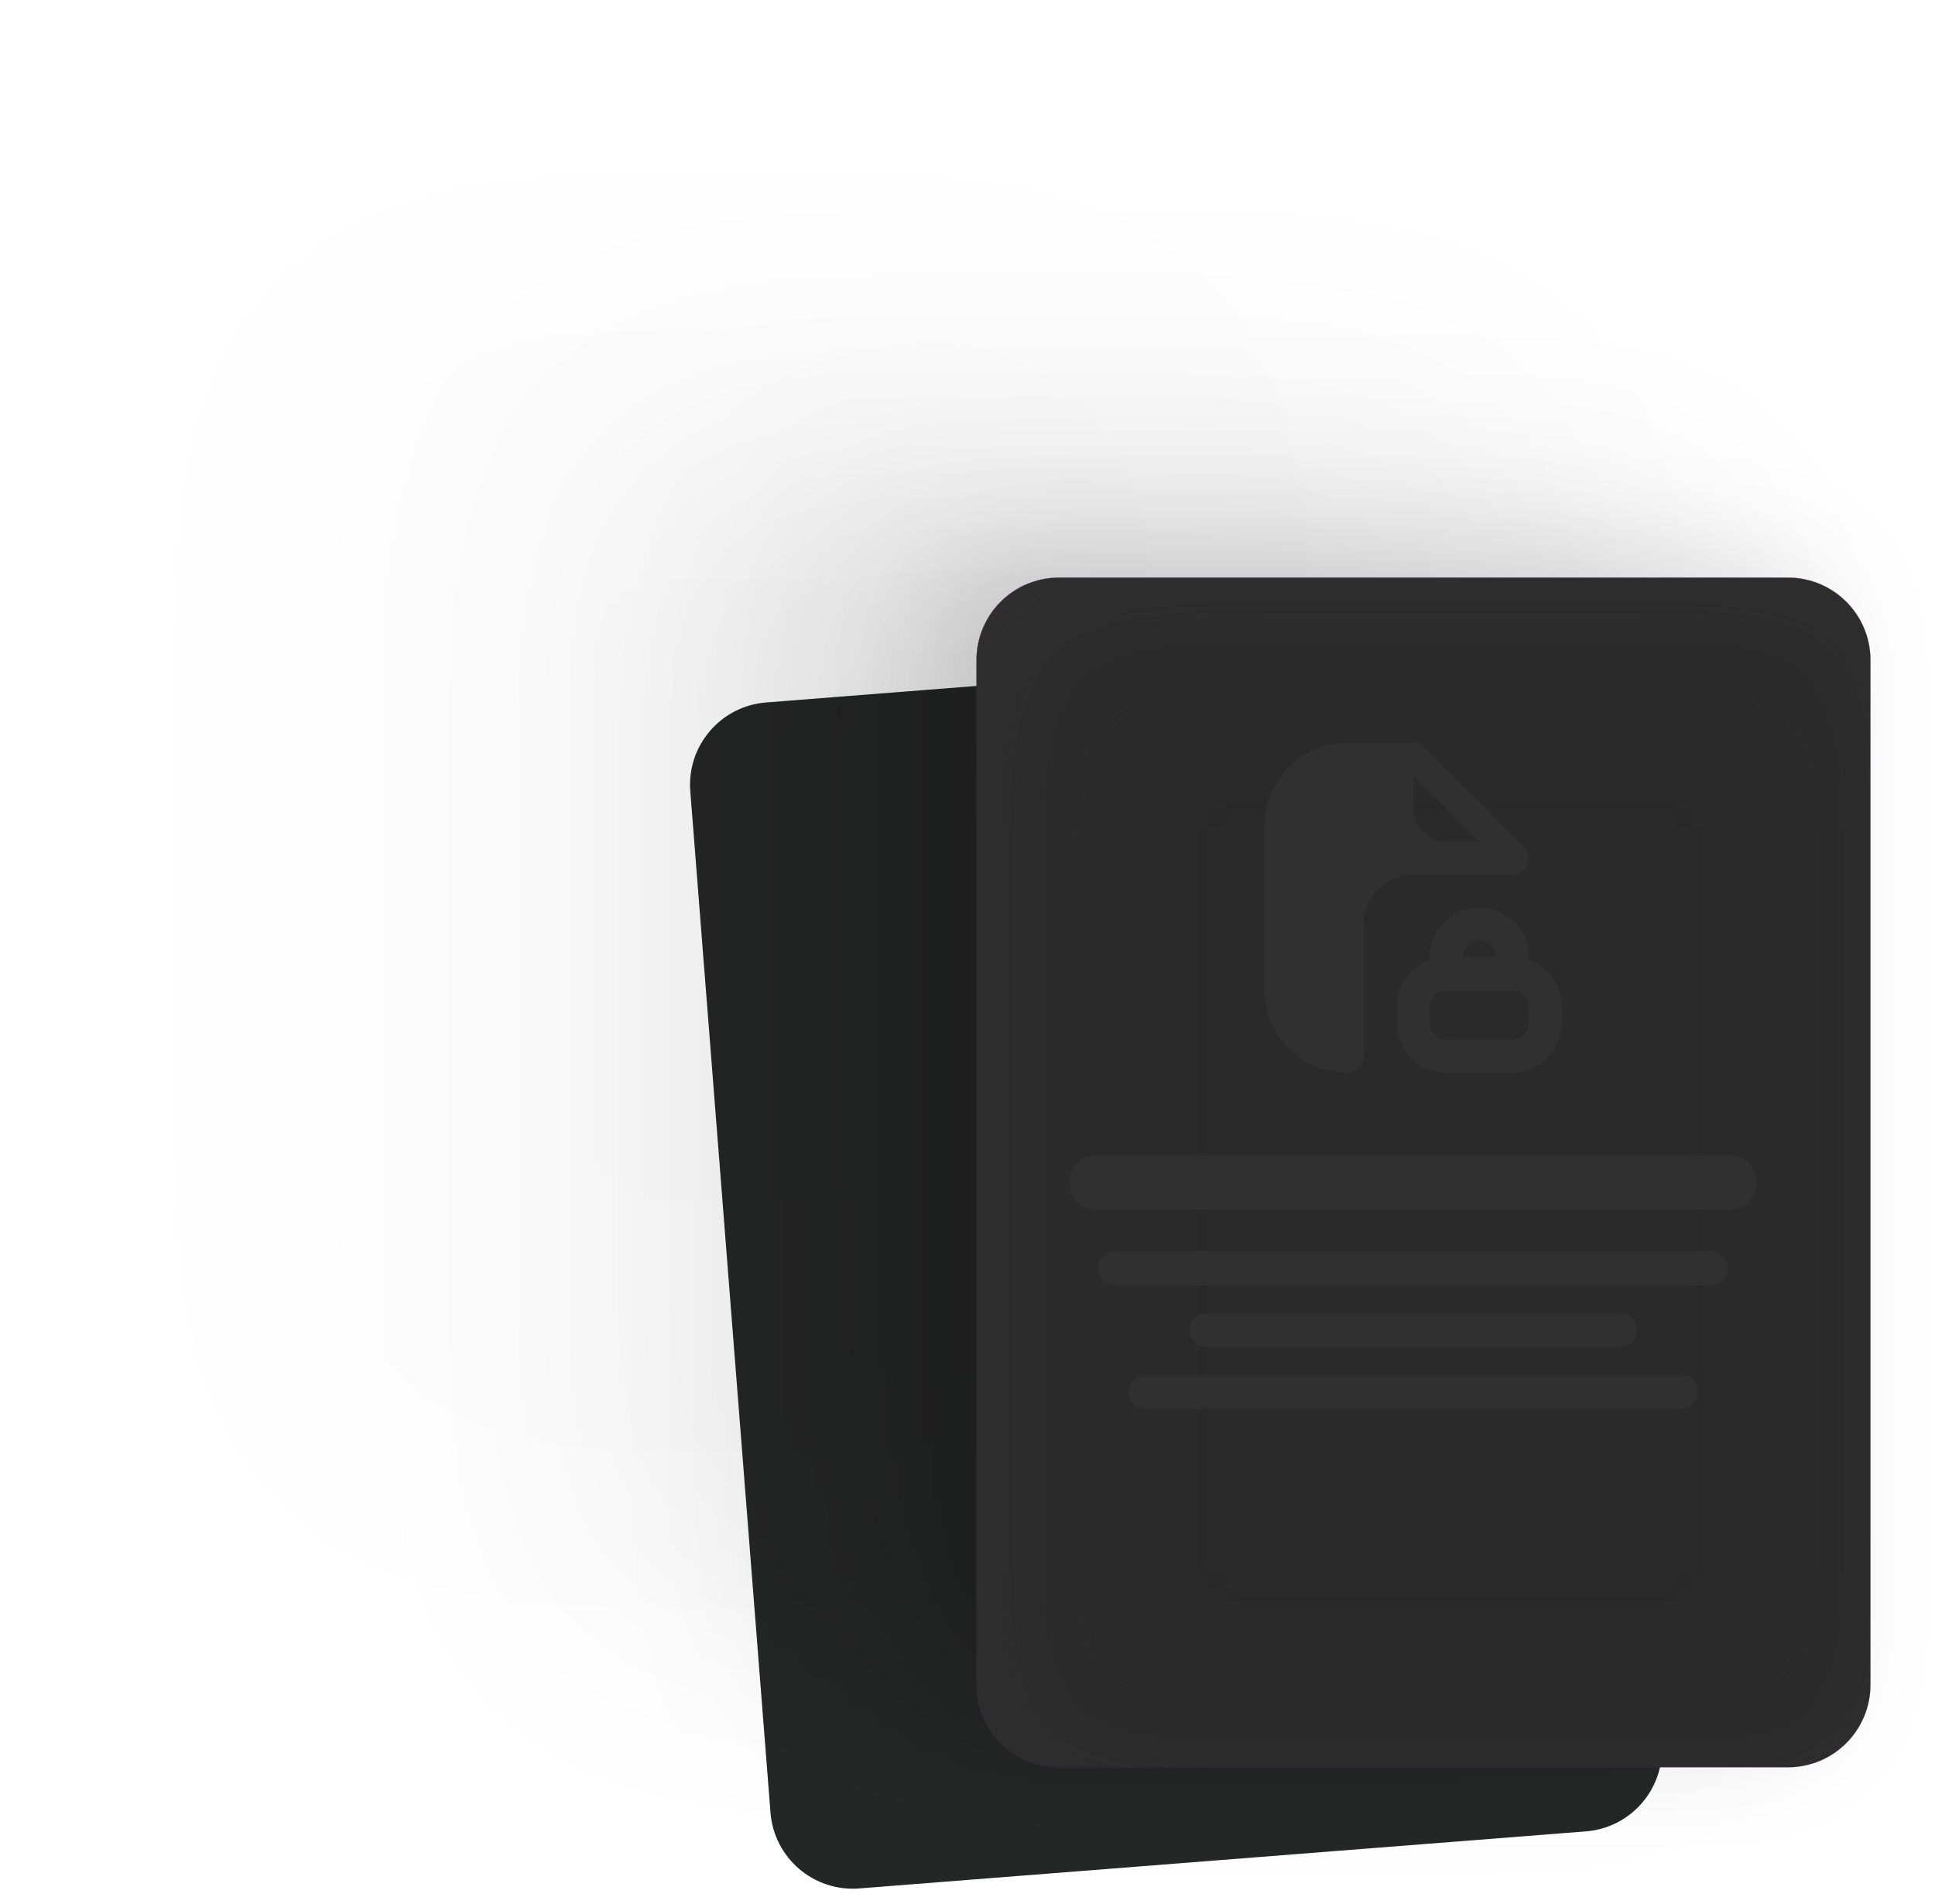
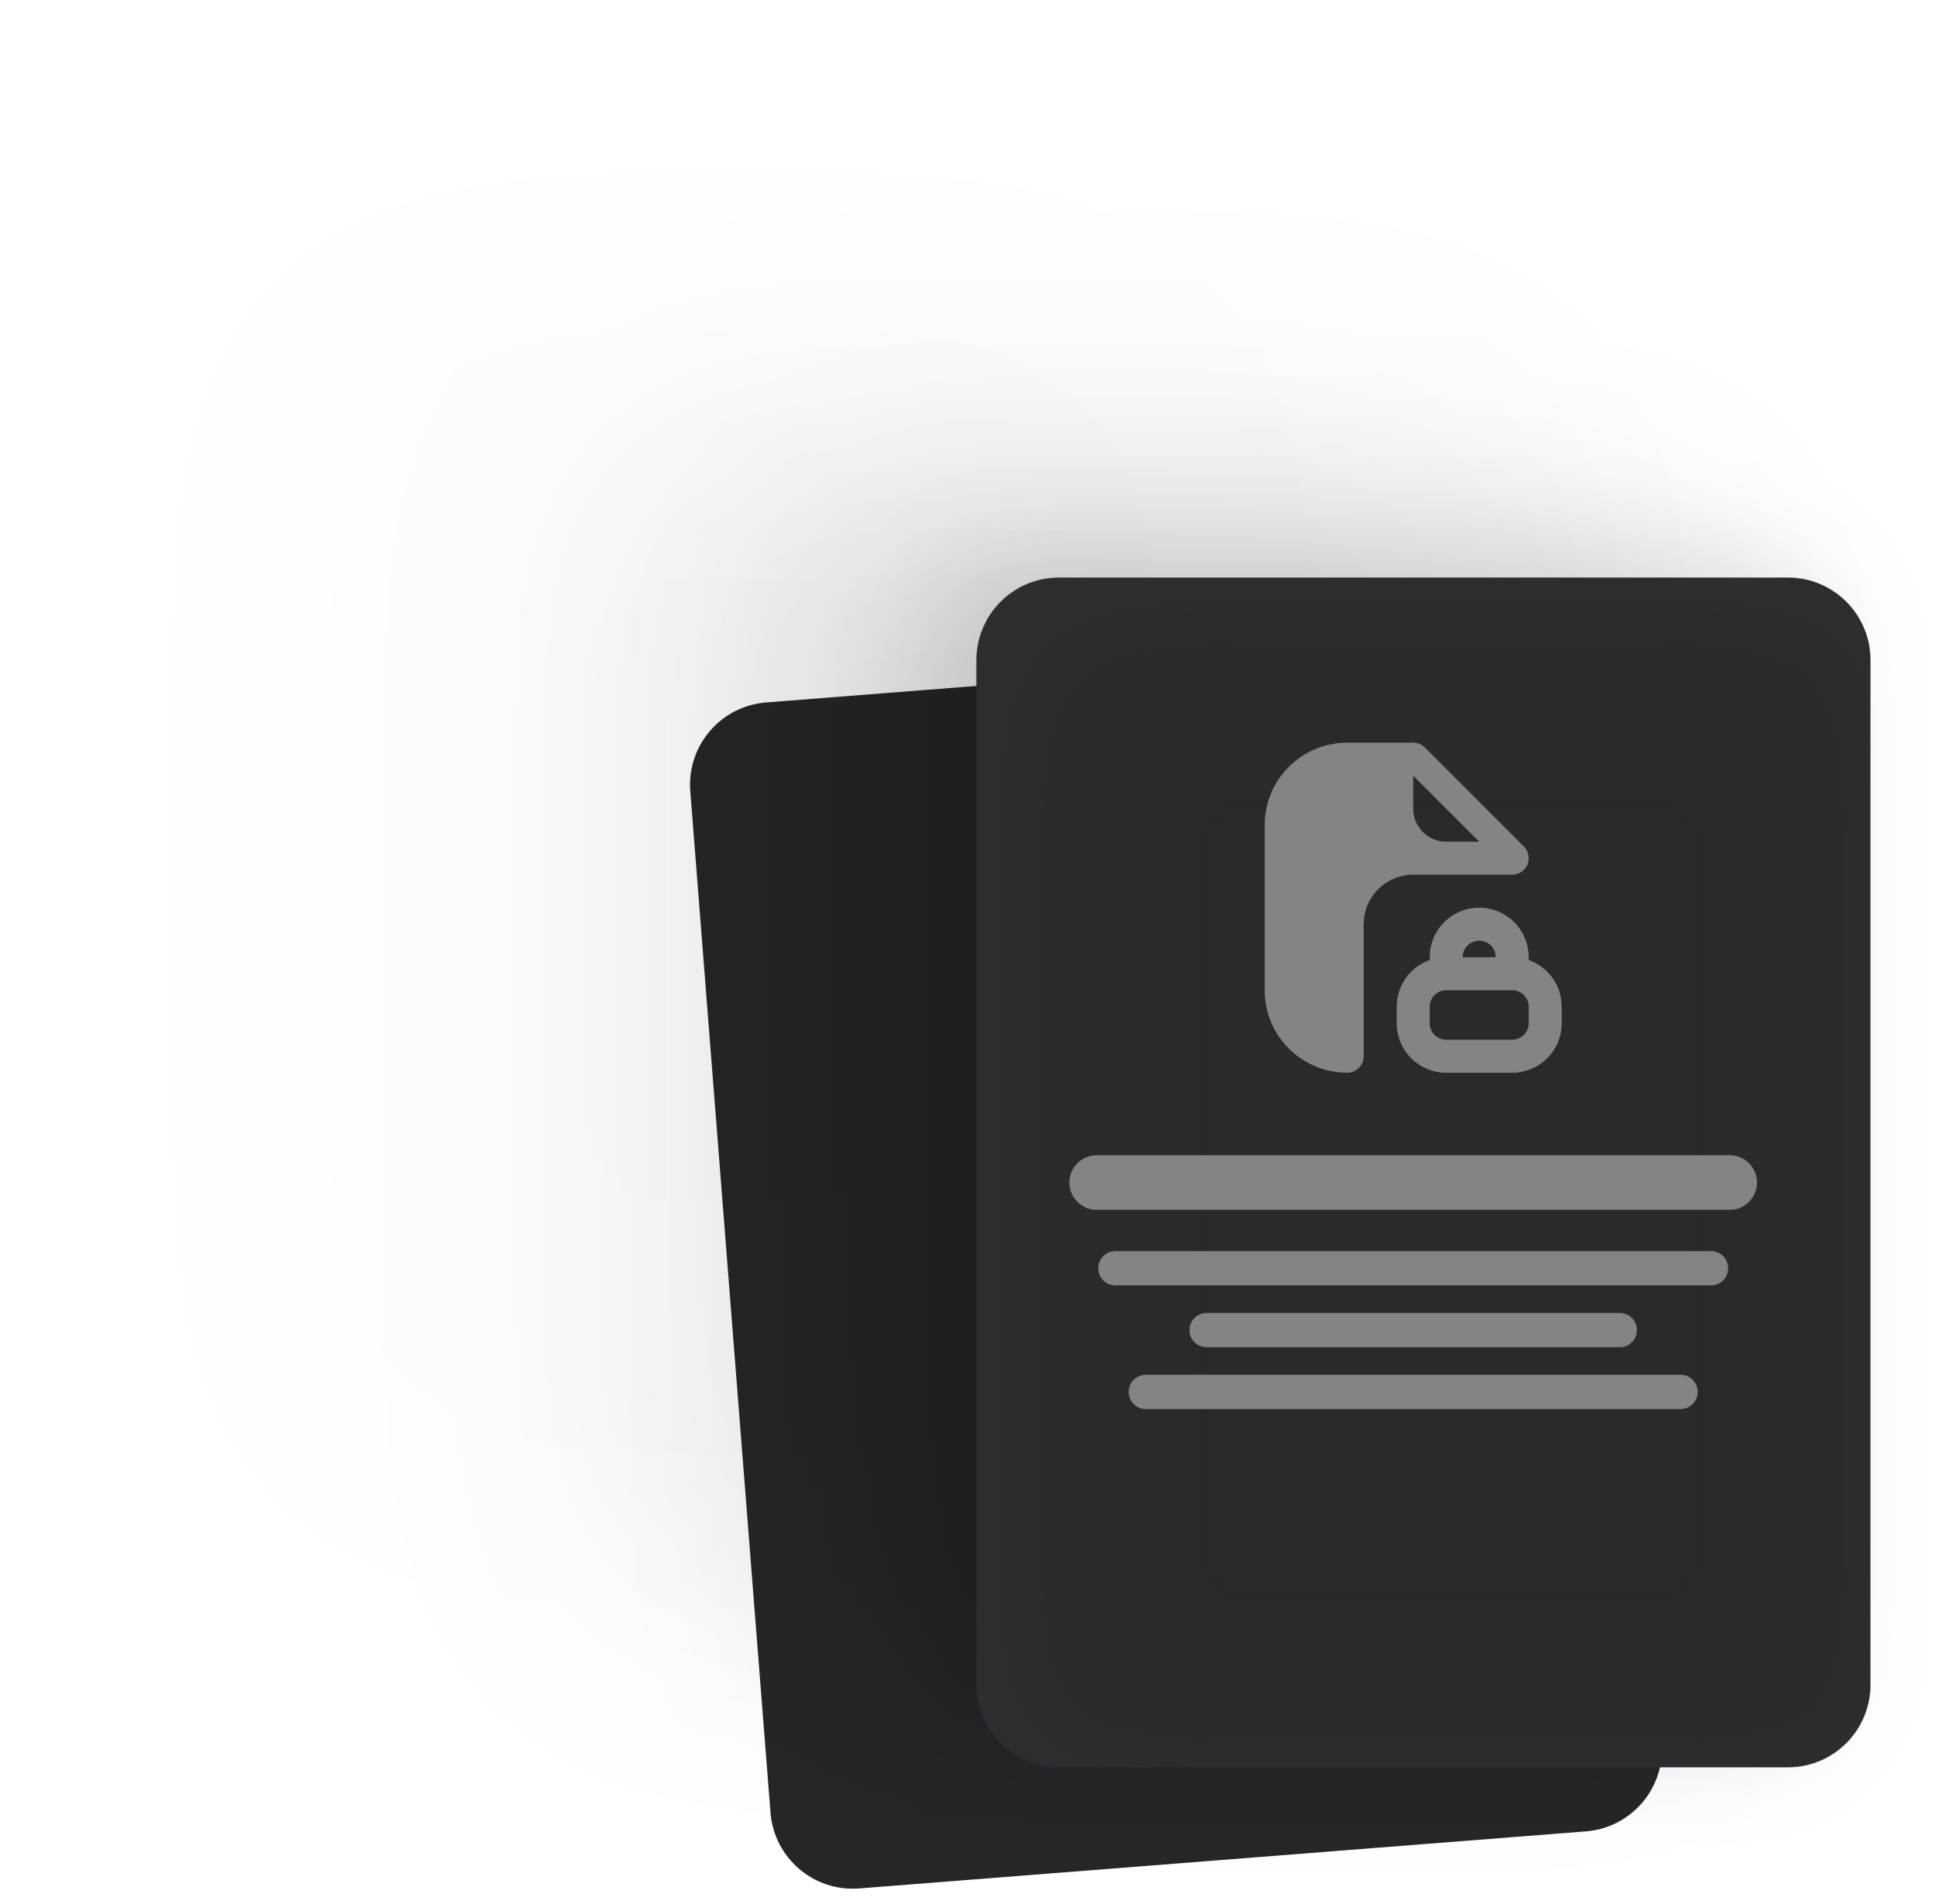
<svg xmlns="http://www.w3.org/2000/svg" width="187" height="184" viewBox="0 0 187 184" fill="none">
  <path d="M66.71 76.463C66.365 72.072 69.645 68.233 74.036 67.888L144.263 62.373C148.654 62.028 152.493 65.308 152.838 69.699L160.59 168.415C160.935 172.806 157.655 176.645 153.264 176.989L83.036 182.504C78.646 182.849 74.807 179.569 74.462 175.178L66.71 76.463Z" fill="#252626" />
  <g filter="url(#filter0_dddd_11297_251407)">
    <g filter="url(#filter1_i_11297_251407)">
      <path d="M94.368 63.798C94.368 59.394 97.938 55.823 102.343 55.823H172.786C177.191 55.823 180.761 59.394 180.761 63.798V162.818C180.761 167.222 177.191 170.793 172.786 170.793H102.343C97.938 170.793 94.368 167.222 94.368 162.818V63.798Z" fill="#2A2A2A" />
    </g>
-     <path d="M146.143 84.532H136.573C135.304 84.532 134.087 85.037 133.189 85.934C132.292 86.831 131.788 88.048 131.788 89.317V102.077C131.788 102.5 131.62 102.906 131.321 103.205C131.022 103.504 130.616 103.672 130.193 103.672C129.146 103.672 128.109 103.466 127.141 103.065C126.173 102.665 125.294 102.077 124.553 101.337C123.811 100.597 123.223 99.718 122.822 98.75C122.422 97.782 122.216 96.745 122.218 95.697V79.748C122.218 77.633 123.058 75.604 124.554 74.109C126.05 72.613 128.078 71.773 130.193 71.773H136.573C136.995 71.773 137.402 71.94 137.7 72.24L147.27 81.81C147.493 82.033 147.645 82.317 147.706 82.626C147.768 82.936 147.736 83.257 147.616 83.548C147.495 83.839 147.291 84.088 147.028 84.264C146.766 84.439 146.458 84.532 146.143 84.532ZM136.573 74.963V78.153C136.573 78.999 136.909 79.81 137.507 80.408C138.105 81.007 138.917 81.343 139.763 81.343H142.953L136.573 74.963ZM150.927 97.292V98.887C150.927 100.156 150.423 101.373 149.526 102.27C148.629 103.168 147.412 103.672 146.143 103.672H139.763C138.494 103.672 137.277 103.168 136.379 102.27C135.482 101.373 134.978 100.156 134.978 98.887V97.292C134.978 95.267 136.259 93.456 138.168 92.78V92.507C138.168 91.238 138.672 90.021 139.569 89.124C140.467 88.227 141.684 87.722 142.953 87.722C144.222 87.722 145.439 88.227 146.336 89.124C147.233 90.021 147.737 91.238 147.737 92.507V92.78C148.671 93.11 149.478 93.721 150.05 94.529C150.621 95.337 150.928 96.302 150.927 97.292ZM141.358 92.507H144.548C144.548 92.084 144.38 91.679 144.08 91.379C143.781 91.08 143.376 90.912 142.953 90.912C142.53 90.912 142.124 91.08 141.825 91.379C141.526 91.679 141.358 92.084 141.358 92.507ZM138.168 97.292V98.887C138.168 99.31 138.336 99.716 138.635 100.015C138.934 100.314 139.34 100.482 139.763 100.482H146.143C146.566 100.482 146.971 100.314 147.27 100.015C147.569 99.716 147.737 99.31 147.737 98.887V97.292C147.737 96.869 147.569 96.463 147.27 96.164C146.971 95.865 146.566 95.697 146.143 95.697H139.763C139.34 95.697 138.934 95.865 138.635 96.164C138.336 96.463 138.168 96.869 138.168 97.292Z" fill="#303030" />
-     <rect x="103.345" y="111.646" width="66.456" height="5.278" rx="2.639" fill="#303030" />
-     <rect x="106.135" y="120.912" width="60.875" height="3.317" rx="1.658" fill="#303030" />
-     <rect x="114.951" y="126.887" width="43.243" height="3.317" rx="1.658" fill="#303030" />
-     <rect x="109.074" y="132.862" width="54.998" height="3.317" rx="1.658" fill="#303030" />
+     <path d="M146.143 84.532H136.573C135.304 84.532 134.087 85.037 133.189 85.934C132.292 86.831 131.788 88.048 131.788 89.317V102.077C131.788 102.5 131.62 102.906 131.321 103.205C131.022 103.504 130.616 103.672 130.193 103.672C129.146 103.672 128.109 103.466 127.141 103.065C126.173 102.665 125.294 102.077 124.553 101.337C123.811 100.597 123.223 99.718 122.822 98.75C122.422 97.782 122.216 96.745 122.218 95.697V79.748C122.218 77.633 123.058 75.604 124.554 74.109C126.05 72.613 128.078 71.773 130.193 71.773H136.573C136.995 71.773 137.402 71.94 137.7 72.24L147.27 81.81C147.493 82.033 147.645 82.317 147.706 82.626C147.768 82.936 147.736 83.257 147.616 83.548C147.495 83.839 147.291 84.088 147.028 84.264C146.766 84.439 146.458 84.532 146.143 84.532ZM136.573 74.963V78.153C136.573 78.999 136.909 79.81 137.507 80.408C138.105 81.007 138.917 81.343 139.763 81.343H142.953L136.573 74.963ZM150.927 97.292V98.887C150.927 100.156 150.423 101.373 149.526 102.27C148.629 103.168 147.412 103.672 146.143 103.672H139.763C138.494 103.672 137.277 103.168 136.379 102.27C135.482 101.373 134.978 100.156 134.978 98.887V97.292C134.978 95.267 136.259 93.456 138.168 92.78V92.507C138.168 91.238 138.672 90.021 139.569 89.124C140.467 88.227 141.684 87.722 142.953 87.722C144.222 87.722 145.439 88.227 146.336 89.124C147.233 90.021 147.737 91.238 147.737 92.507V92.78C148.671 93.11 149.478 93.721 150.05 94.529C150.621 95.337 150.928 96.302 150.927 97.292ZM141.358 92.507H144.548C144.548 92.084 144.38 91.679 144.08 91.379C143.781 91.08 143.376 90.912 142.953 90.912C142.53 90.912 142.124 91.08 141.825 91.379C141.526 91.679 141.358 92.084 141.358 92.507ZM138.168 97.292V98.887C138.168 99.31 138.336 99.716 138.635 100.015C138.934 100.314 139.34 100.482 139.763 100.482H146.143C146.566 100.482 146.971 100.314 147.27 100.015C147.569 99.716 147.737 99.31 147.737 98.887V97.292C147.737 96.869 147.569 96.463 147.27 96.164C146.971 95.865 146.566 95.697 146.143 95.697H139.763C139.34 95.697 138.934 95.865 138.635 96.164C138.336 96.463 138.168 96.869 138.168 97.292Z" fill="#858383" />
+     <rect x="103.345" y="111.646" width="66.456" height="5.278" rx="2.639" fill="#858383" />
+     <rect x="106.135" y="120.912" width="60.875" height="3.317" rx="1.658" fill="#858383" />
+     <rect x="114.951" y="126.887" width="43.243" height="3.317" rx="1.658" fill="#858383" />
+     <rect x="109.074" y="132.862" width="54.998" height="3.317" rx="1.658" fill="#858383" />
  </g>
  <defs>
    <filter id="filter0_dddd_11297_251407" x="8.7738e-05" y="1.52588e-05" width="186.742" height="182.09" filterUnits="userSpaceOnUse" color-interpolation-filters="sRGB">
      <feFlood flood-opacity="0" result="BackgroundImageFix" />
      <feColorMatrix in="SourceAlpha" type="matrix" values="0 0 0 0 0 0 0 0 0 0 0 0 0 0 0 0 0 0 127 0" result="hardAlpha" />
      <feOffset dx="-3.987" dy="-1.994" />
      <feGaussianBlur stdDeviation="4.984" />
      <feColorMatrix type="matrix" values="0 0 0 0 0 0 0 0 0 0 0 0 0 0 0 0 0 0 0.1 0" />
      <feBlend mode="normal" in2="BackgroundImageFix" result="effect1_dropShadow_11297_251407" />
      <feColorMatrix in="SourceAlpha" type="matrix" values="0 0 0 0 0 0 0 0 0 0 0 0 0 0 0 0 0 0 127 0" result="hardAlpha" />
      <feOffset dx="-16.614" dy="-6.646" />
      <feGaussianBlur stdDeviation="8.972" />
      <feColorMatrix type="matrix" values="0 0 0 0 0 0 0 0 0 0 0 0 0 0 0 0 0 0 0.09 0" />
      <feBlend mode="normal" in2="effect1_dropShadow_11297_251407" result="effect2_dropShadow_11297_251407" />
      <feColorMatrix in="SourceAlpha" type="matrix" values="0 0 0 0 0 0 0 0 0 0 0 0 0 0 0 0 0 0 127 0" result="hardAlpha" />
      <feOffset dx="-37.215" dy="-15.285" />
      <feGaussianBlur stdDeviation="11.962" />
      <feColorMatrix type="matrix" values="0 0 0 0 0 0 0 0 0 0 0 0 0 0 0 0 0 0 0.05 0" />
      <feBlend mode="normal" in2="effect2_dropShadow_11297_251407" result="effect3_dropShadow_11297_251407" />
      <feColorMatrix in="SourceAlpha" type="matrix" values="0 0 0 0 0 0 0 0 0 0 0 0 0 0 0 0 0 0 127 0" result="hardAlpha" />
      <feOffset dx="-65.792" dy="-27.247" />
      <feGaussianBlur stdDeviation="14.288" />
      <feColorMatrix type="matrix" values="0 0 0 0 0 0 0 0 0 0 0 0 0 0 0 0 0 0 0.01 0" />
      <feBlend mode="normal" in2="effect3_dropShadow_11297_251407" result="effect4_dropShadow_11297_251407" />
      <feBlend mode="normal" in="SourceGraphic" in2="effect4_dropShadow_11297_251407" result="shape" />
    </filter>
    <filter id="filter1_i_11297_251407" x="94.368" y="55.823" width="89.051" height="117.627" filterUnits="userSpaceOnUse" color-interpolation-filters="sRGB">
      <feFlood flood-opacity="0" result="BackgroundImageFix" />
      <feBlend mode="normal" in="SourceGraphic" in2="BackgroundImageFix" result="shape" />
      <feColorMatrix in="SourceAlpha" type="matrix" values="0 0 0 0 0 0 0 0 0 0 0 0 0 0 0 0 0 0 127 0" result="hardAlpha" />
      <feOffset dx="2.658" dy="2.658" />
      <feGaussianBlur stdDeviation="8.972" />
      <feComposite in2="hardAlpha" operator="arithmetic" k2="-1" k3="1" />
      <feColorMatrix type="matrix" values="0 0 0 0 0.424 0 0 0 0 0.02 0 0 0 0 0.906 0 0 0 0.25 0" />
      <feBlend mode="luminosity" in2="shape" result="effect1_innerShadow_11297_251407" />
    </filter>
  </defs>
</svg>
